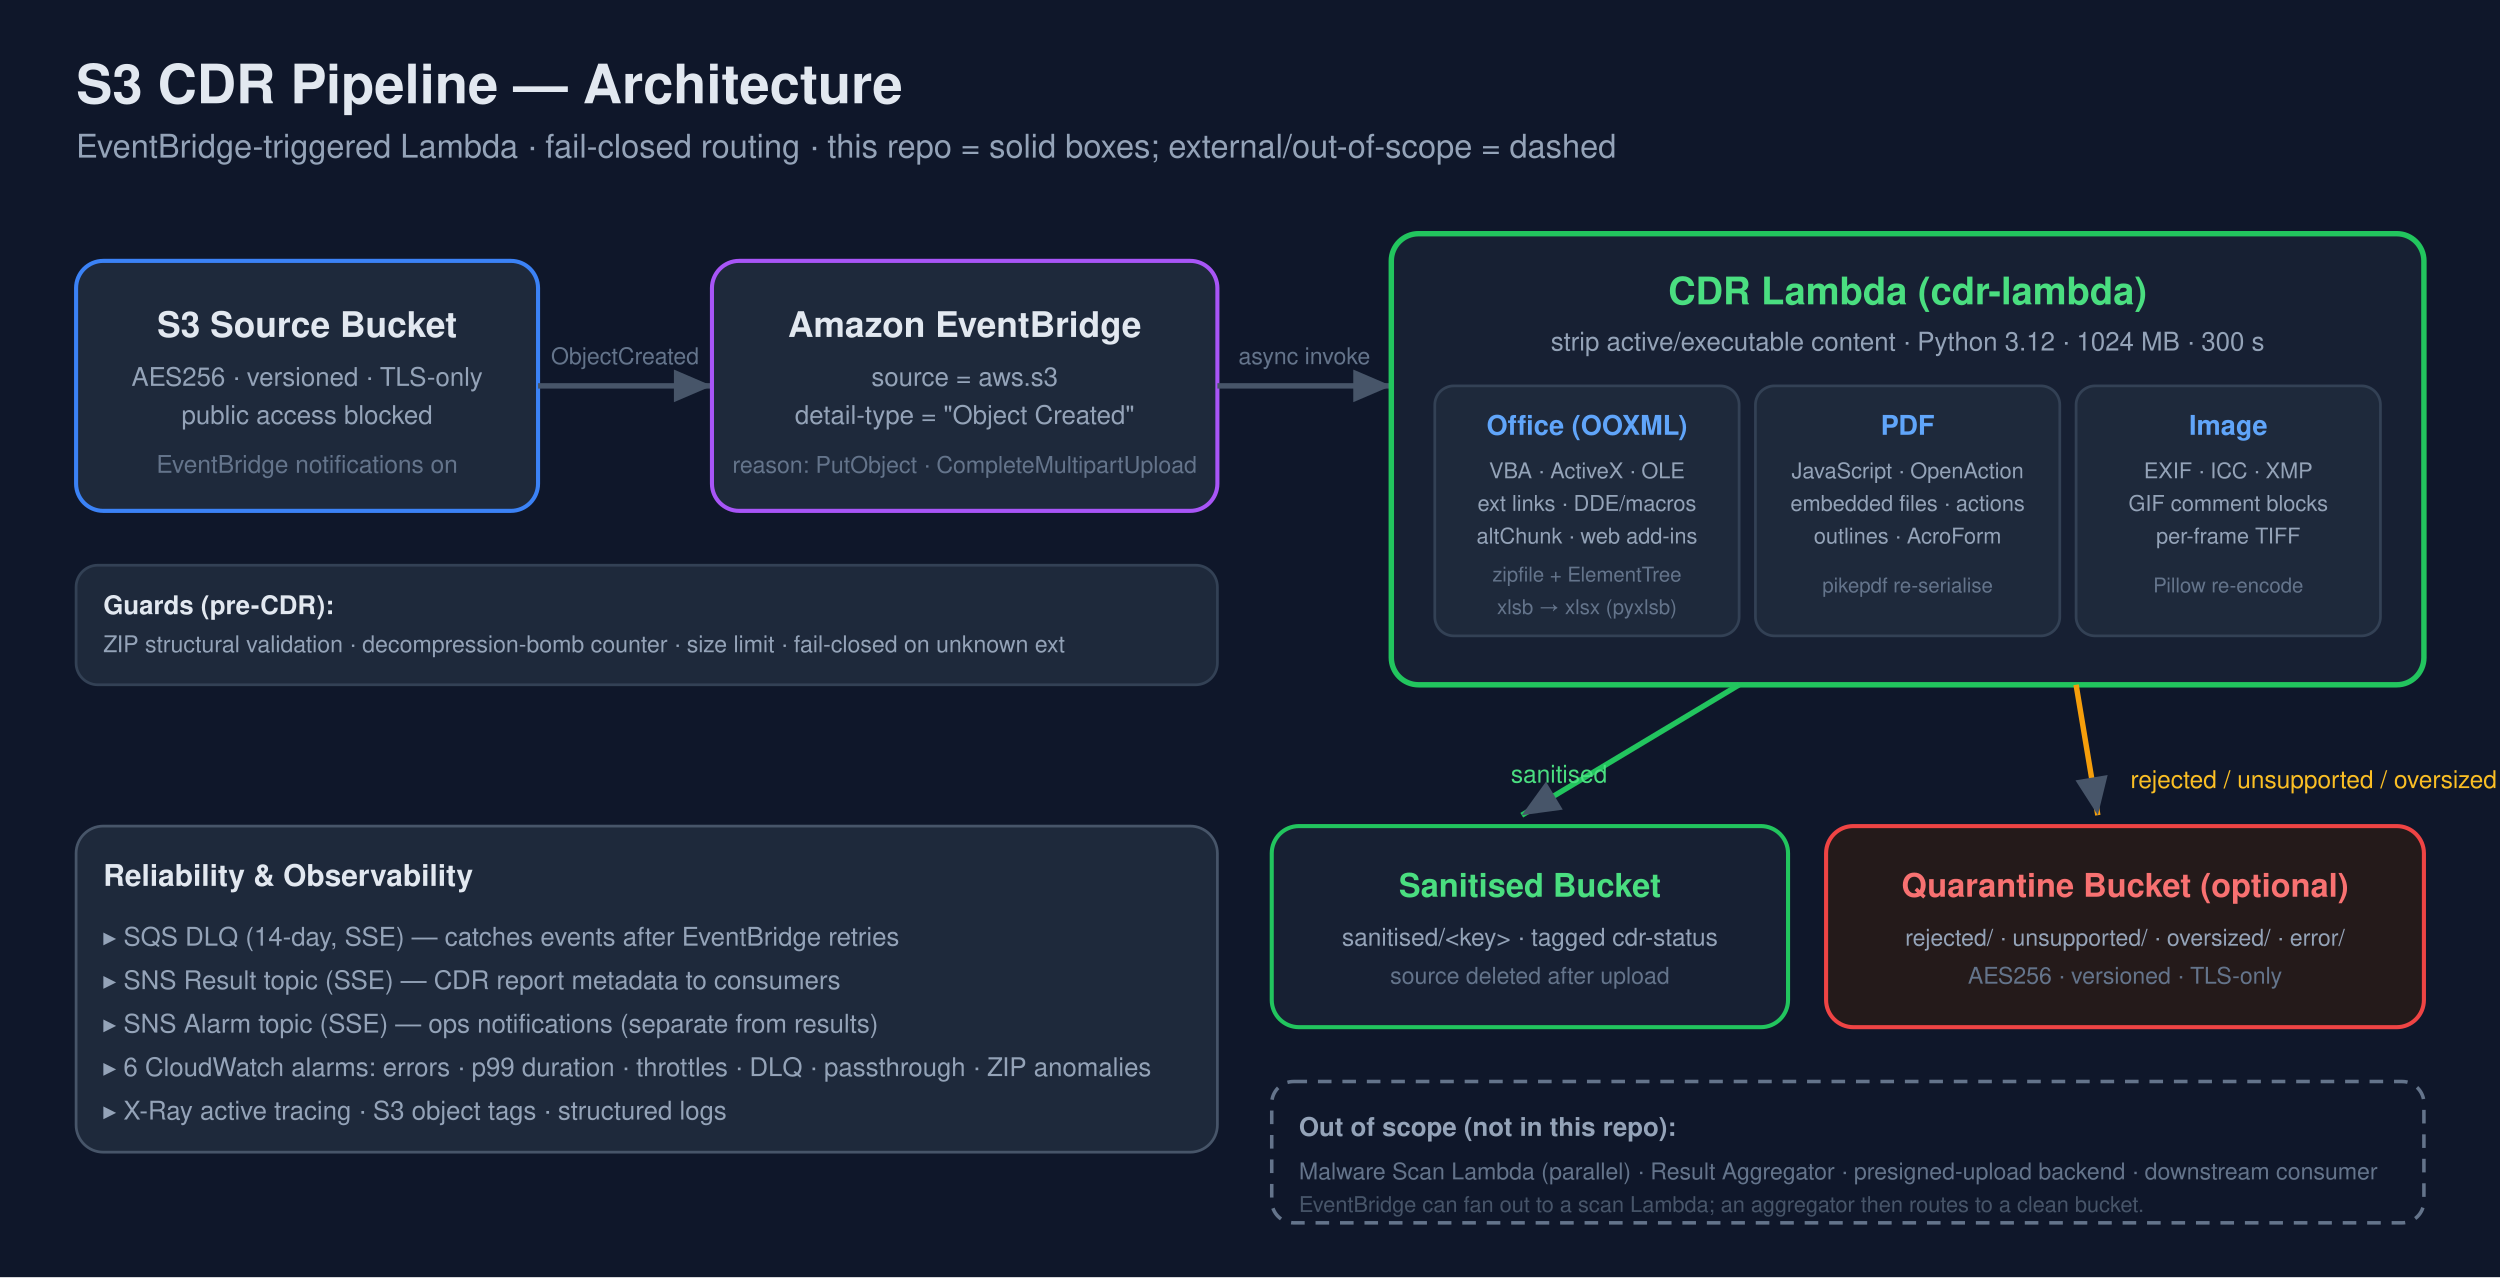
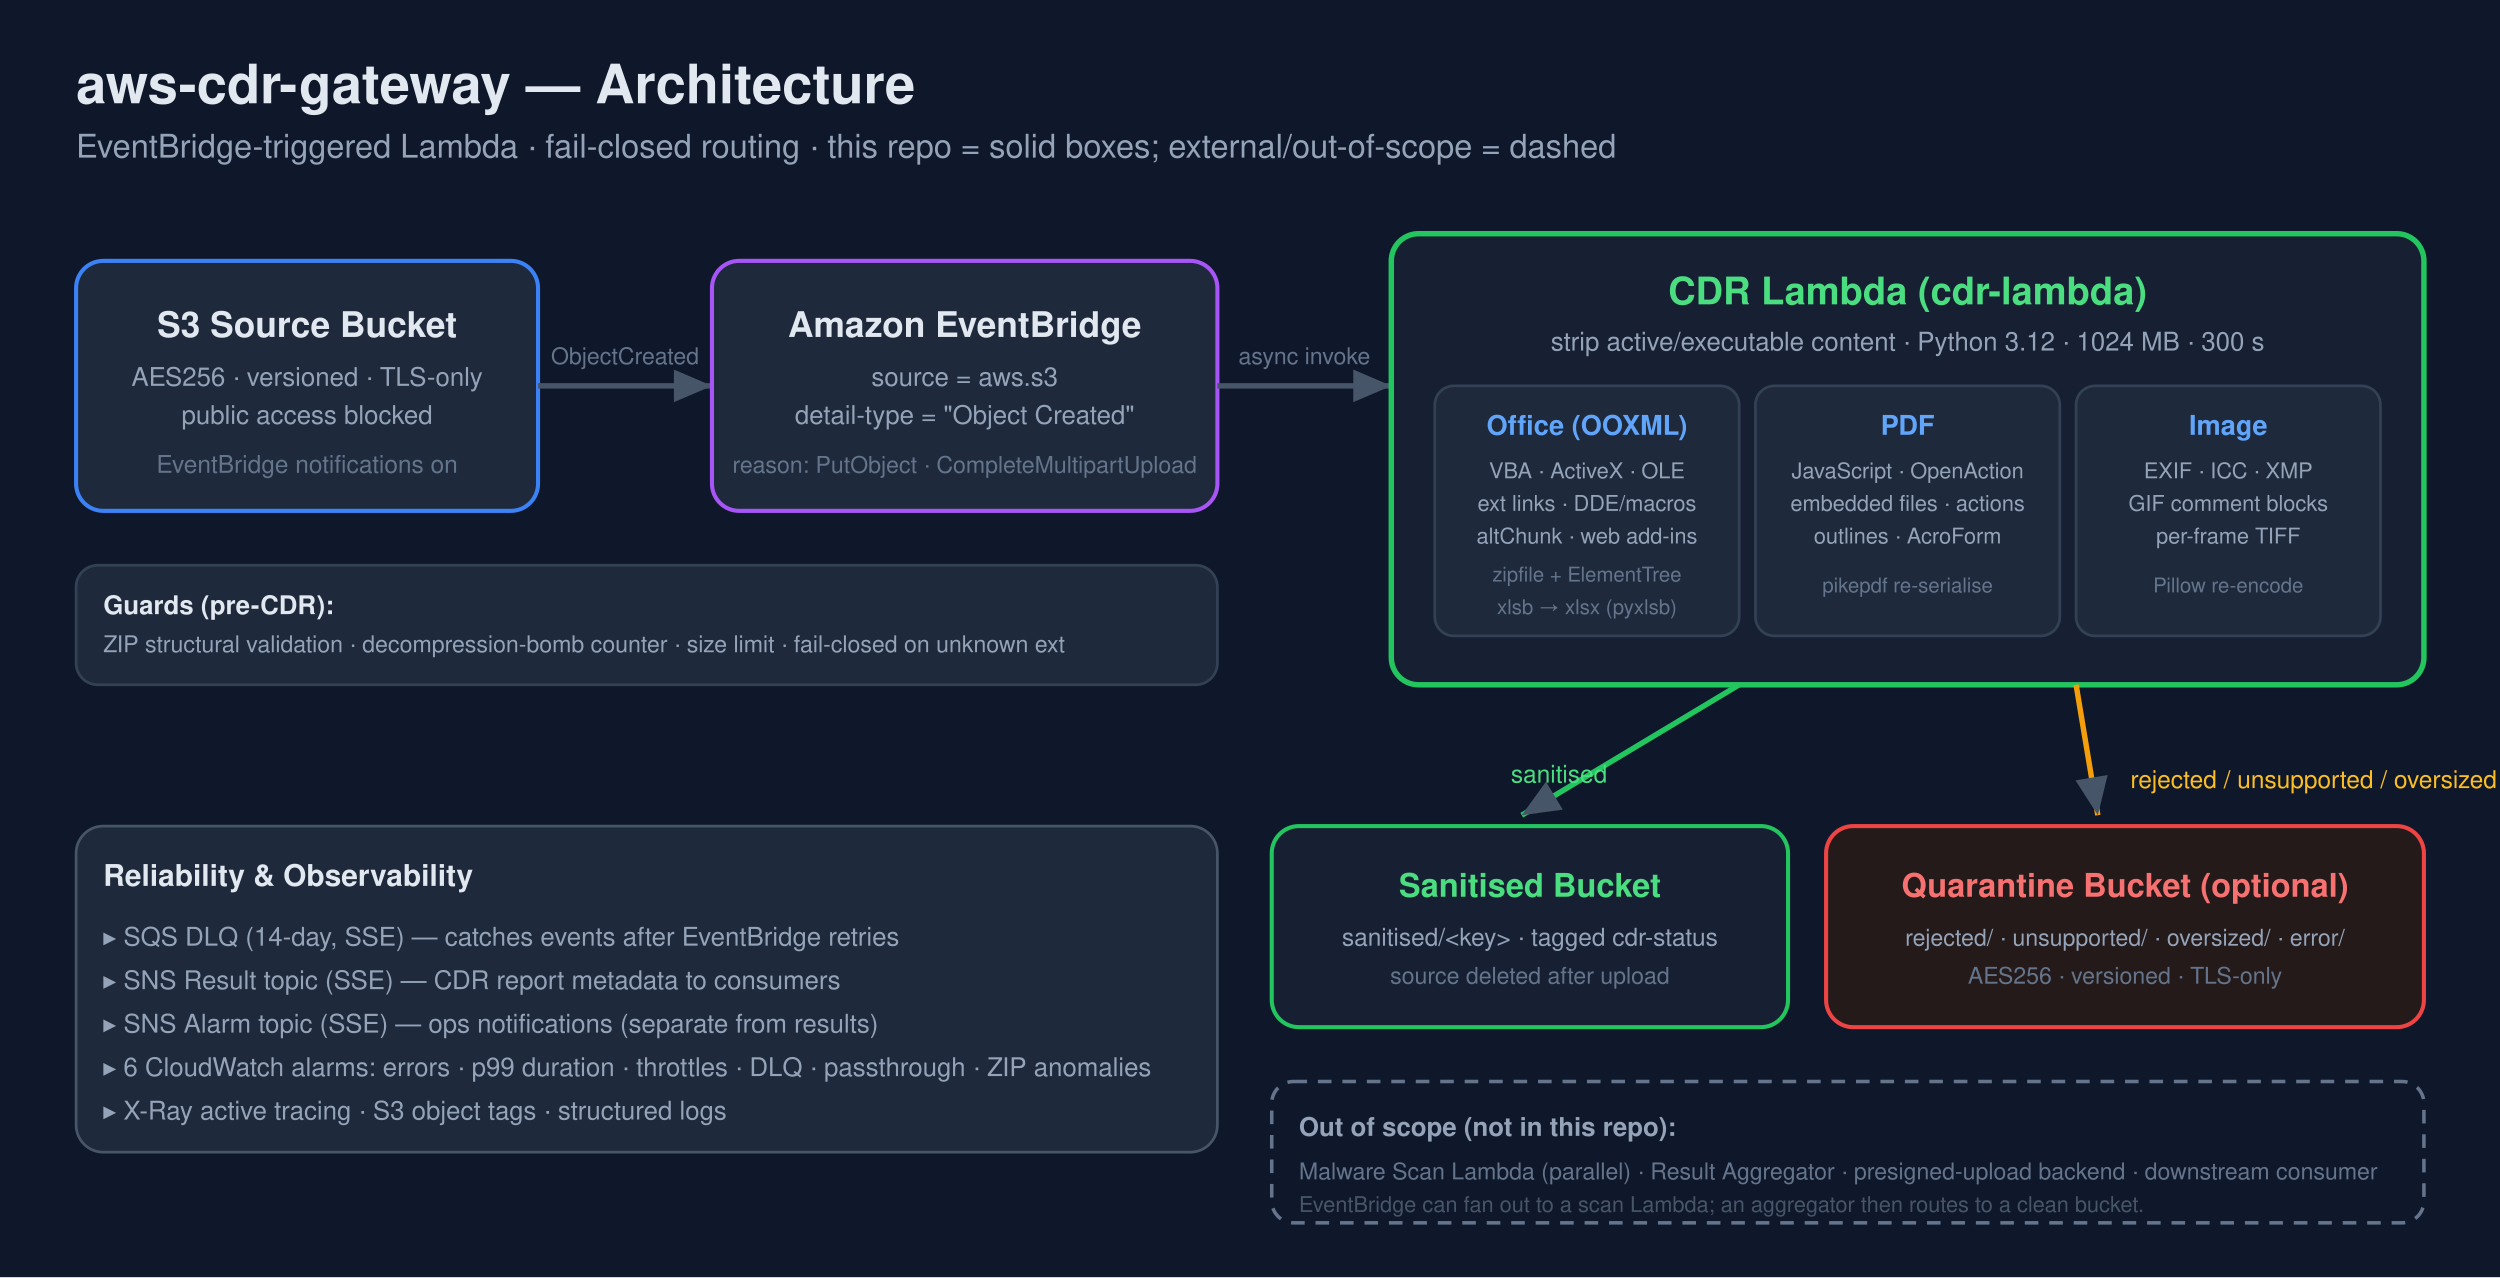
- <svg xmlns="http://www.w3.org/2000/svg" viewBox="0 0 920 470" font-family="-apple-system, Segoe UI, Helvetica, Arial, sans-serif" role="img" aria-label="S3 CDR pipeline architecture">
+ <svg xmlns="http://www.w3.org/2000/svg" viewBox="0 0 920 470" font-family="-apple-system, Segoe UI, Helvetica, Arial, sans-serif" role="img" aria-label="aws-cdr-gateway architecture">
  <rect width="920" height="470" fill="#0f172a" />
-   <text x="28" y="38" font-size="20" font-weight="700" fill="#e2e8f0">S3 CDR Pipeline — Architecture</text>
+   <text x="28" y="38" font-size="20" font-weight="700" fill="#e2e8f0">aws-cdr-gateway — Architecture</text>
  <text x="28" y="58" font-size="12" fill="#94a3b8">EventBridge-triggered Lambda · fail-closed routing · this repo = solid boxes; external/out-of-scope = dashed</text>
  <rect x="28" y="96" width="170" height="92" rx="10" fill="#1e293b" stroke="#3b82f6" stroke-width="1.5" />
  <text x="113" y="124" text-anchor="middle" font-size="13" font-weight="700" fill="#e2e8f0">S3 Source Bucket</text>
  <text x="113" y="142" text-anchor="middle" font-size="9.5" fill="#94a3b8">AES256 · versioned · TLS-only</text>
  <text x="113" y="156" text-anchor="middle" font-size="9.5" fill="#94a3b8">public access blocked</text>
  <text x="113" y="174" text-anchor="middle" font-size="9" fill="#64748b">EventBridge notifications on</text>
  <line x1="198" y1="142" x2="262" y2="142" stroke="#475569" stroke-width="2" marker-end="url(#arrow)" />
  <text x="230" y="134" text-anchor="middle" font-size="8.5" fill="#64748b">ObjectCreated</text>
  <rect x="262" y="96" width="186" height="92" rx="10" fill="#1e293b" stroke="#a855f7" stroke-width="1.5" />
  <text x="355" y="124" text-anchor="middle" font-size="13" font-weight="700" fill="#e2e8f0">Amazon EventBridge</text>
  <text x="355" y="142" text-anchor="middle" font-size="9.5" fill="#94a3b8">source = aws.s3</text>
  <text x="355" y="156" text-anchor="middle" font-size="9.5" fill="#94a3b8">detail-type = "Object Created"</text>
  <text x="355" y="174" text-anchor="middle" font-size="8.5" fill="#64748b">reason: PutObject · CompleteMultipartUpload</text>
  <line x1="448" y1="142" x2="512" y2="142" stroke="#475569" stroke-width="2" marker-end="url(#arrow)" />
  <text x="480" y="134" text-anchor="middle" font-size="8.5" fill="#64748b">async invoke</text>
  <rect x="512" y="86" width="380" height="166" rx="10" fill="#172033" stroke="#22c55e" stroke-width="2" />
  <text x="702" y="112" text-anchor="middle" font-size="14" font-weight="700" fill="#4ade80">CDR Lambda  (cdr-lambda)</text>
  <text x="702" y="129" text-anchor="middle" font-size="9.5" fill="#94a3b8">strip active/executable content · Python 3.12 · 1024 MB · 300 s</text>
  <rect x="528" y="142" width="112" height="92" rx="7" fill="#1e293b" stroke="#334155" />
  <text x="584" y="160" text-anchor="middle" font-size="10" font-weight="700" fill="#60a5fa">Office (OOXML)</text>
  <text x="584" y="176" text-anchor="middle" font-size="8" fill="#94a3b8">VBA · ActiveX · OLE</text>
  <text x="584" y="188" text-anchor="middle" font-size="8" fill="#94a3b8">ext links · DDE/macros</text>
  <text x="584" y="200" text-anchor="middle" font-size="8" fill="#94a3b8">altChunk · web add-ins</text>
  <text x="584" y="214" text-anchor="middle" font-size="7.5" fill="#64748b">zipfile + ElementTree</text>
  <text x="584" y="226" text-anchor="middle" font-size="7.5" fill="#64748b">xlsb → xlsx (pyxlsb)</text>
  <rect x="646" y="142" width="112" height="92" rx="7" fill="#1e293b" stroke="#334155" />
  <text x="702" y="160" text-anchor="middle" font-size="10" font-weight="700" fill="#60a5fa">PDF</text>
  <text x="702" y="176" text-anchor="middle" font-size="8" fill="#94a3b8">JavaScript · OpenAction</text>
  <text x="702" y="188" text-anchor="middle" font-size="8" fill="#94a3b8">embedded files · actions</text>
  <text x="702" y="200" text-anchor="middle" font-size="8" fill="#94a3b8">outlines · AcroForm</text>
  <text x="702" y="218" text-anchor="middle" font-size="7.5" fill="#64748b">pikepdf re-serialise</text>
  <rect x="764" y="142" width="112" height="92" rx="7" fill="#1e293b" stroke="#334155" />
  <text x="820" y="160" text-anchor="middle" font-size="10" font-weight="700" fill="#60a5fa">Image</text>
  <text x="820" y="176" text-anchor="middle" font-size="8" fill="#94a3b8">EXIF · ICC · XMP</text>
  <text x="820" y="188" text-anchor="middle" font-size="8" fill="#94a3b8">GIF comment blocks</text>
  <text x="820" y="200" text-anchor="middle" font-size="8" fill="#94a3b8">per-frame TIFF</text>
  <text x="820" y="218" text-anchor="middle" font-size="7.5" fill="#64748b">Pillow re-encode</text>
  <rect x="28" y="208" width="420" height="44" rx="8" fill="#1e293b" stroke="#334155" />
  <text x="38" y="226" font-size="9.5" font-weight="700" fill="#e2e8f0">Guards (pre-CDR):</text>
  <text x="38" y="240" font-size="8.5" fill="#94a3b8">ZIP structural validation · decompression-bomb counter · size limit · fail-closed on unknown ext</text>
  <line x1="640" y1="252" x2="560" y2="300" stroke="#22c55e" stroke-width="2" marker-end="url(#arrow)" />
  <text x="556" y="288" font-size="9" fill="#4ade80">sanitised</text>
  <line x1="764" y1="252" x2="772" y2="300" stroke="#f59e0b" stroke-width="2" marker-end="url(#arrow)" />
  <text x="784" y="290" font-size="9" fill="#fbbf24">rejected / unsupported / oversized</text>
  <rect x="468" y="304" width="190" height="74" rx="10" fill="#172033" stroke="#22c55e" stroke-width="1.5" />
  <text x="563" y="330" text-anchor="middle" font-size="12" font-weight="700" fill="#4ade80">Sanitised Bucket</text>
  <text x="563" y="348" text-anchor="middle" font-size="9" fill="#94a3b8">sanitised/&lt;key&gt; · tagged cdr-status</text>
  <text x="563" y="362" text-anchor="middle" font-size="8.5" fill="#64748b">source deleted after upload</text>
  <rect x="672" y="304" width="220" height="74" rx="10" fill="#241a1a" stroke="#ef4444" stroke-width="1.5" />
  <text x="782" y="330" text-anchor="middle" font-size="12" font-weight="700" fill="#f87171">Quarantine Bucket  (optional)</text>
  <text x="782" y="348" text-anchor="middle" font-size="8.5" fill="#94a3b8">rejected/ · unsupported/ · oversized/ · error/</text>
  <text x="782" y="362" text-anchor="middle" font-size="8.5" fill="#64748b">AES256 · versioned · TLS-only</text>
  <rect x="28" y="304" width="420" height="120" rx="10" fill="#1e293b" stroke="#475569" stroke-dasharray="0" />
  <text x="38" y="326" font-size="11" font-weight="700" fill="#e2e8f0">Reliability &amp; Observability</text>
  <text x="38" y="348" font-size="9.5" fill="#94a3b8">▸ SQS DLQ (14-day, SSE) — catches events after EventBridge retries</text>
  <text x="38" y="364" font-size="9.5" fill="#94a3b8">▸ SNS Result topic (SSE) — CDR report metadata to consumers</text>
  <text x="38" y="380" font-size="9.5" fill="#94a3b8">▸ SNS Alarm topic (SSE) — ops notifications (separate from results)</text>
  <text x="38" y="396" font-size="9.5" fill="#94a3b8">▸ 6 CloudWatch alarms: errors · p99 duration · throttles · DLQ · passthrough · ZIP anomalies</text>
  <text x="38" y="412" font-size="9.5" fill="#94a3b8">▸ X-Ray active tracing · S3 object tags · structured logs</text>
  <rect x="468" y="398" width="424" height="52" rx="8" fill="none" stroke="#64748b" stroke-width="1.3" stroke-dasharray="5 4" />
  <text x="478" y="418" font-size="9.5" font-weight="700" fill="#94a3b8">Out of scope (not in this repo):</text>
  <text x="478" y="434" font-size="8.5" fill="#64748b">Malware Scan Lambda (parallel) · Result Aggregator · presigned-upload backend · downstream consumer</text>
  <text x="478" y="446" font-size="8" fill="#475569">EventBridge can fan out to a scan Lambda; an aggregator then routes to a clean bucket.</text>
  <defs>
    <marker id="arrow" markerWidth="9" markerHeight="9" refX="7" refY="3" orient="auto" markerUnits="strokeWidth">
      <path d="M0,0 L7,3 L0,6 Z" fill="#475569" />
    </marker>
  </defs>
</svg>
